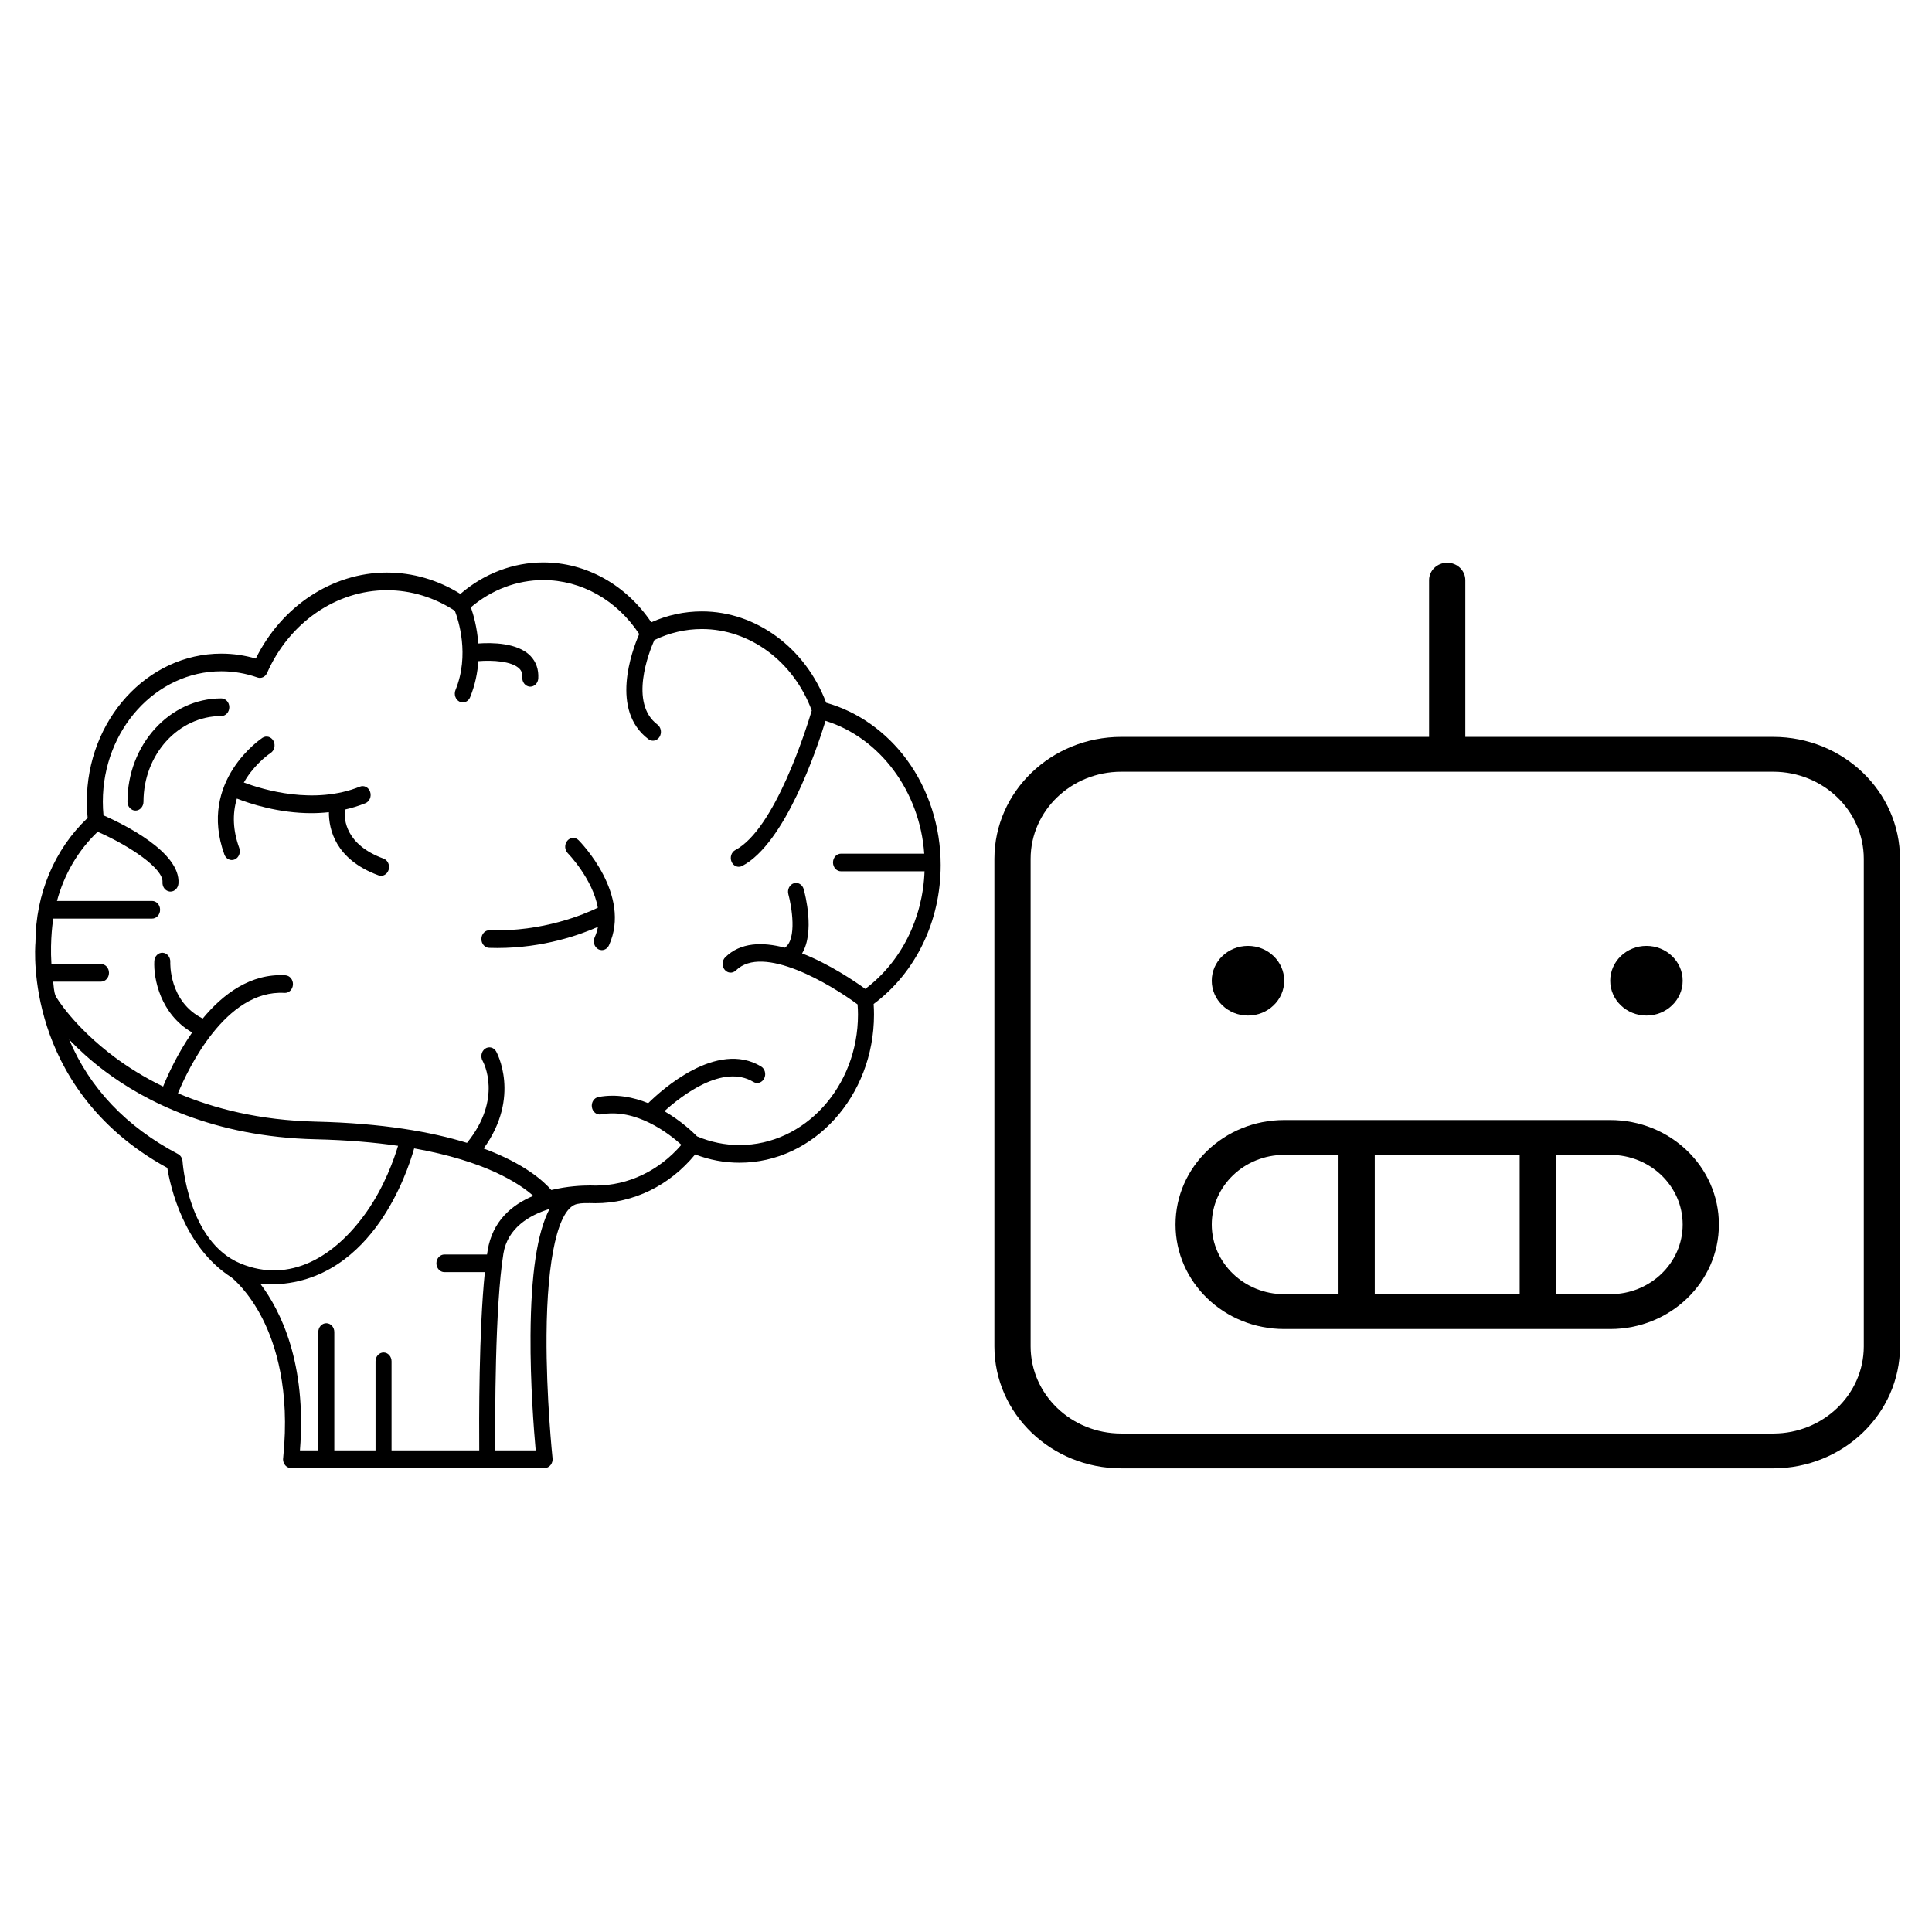
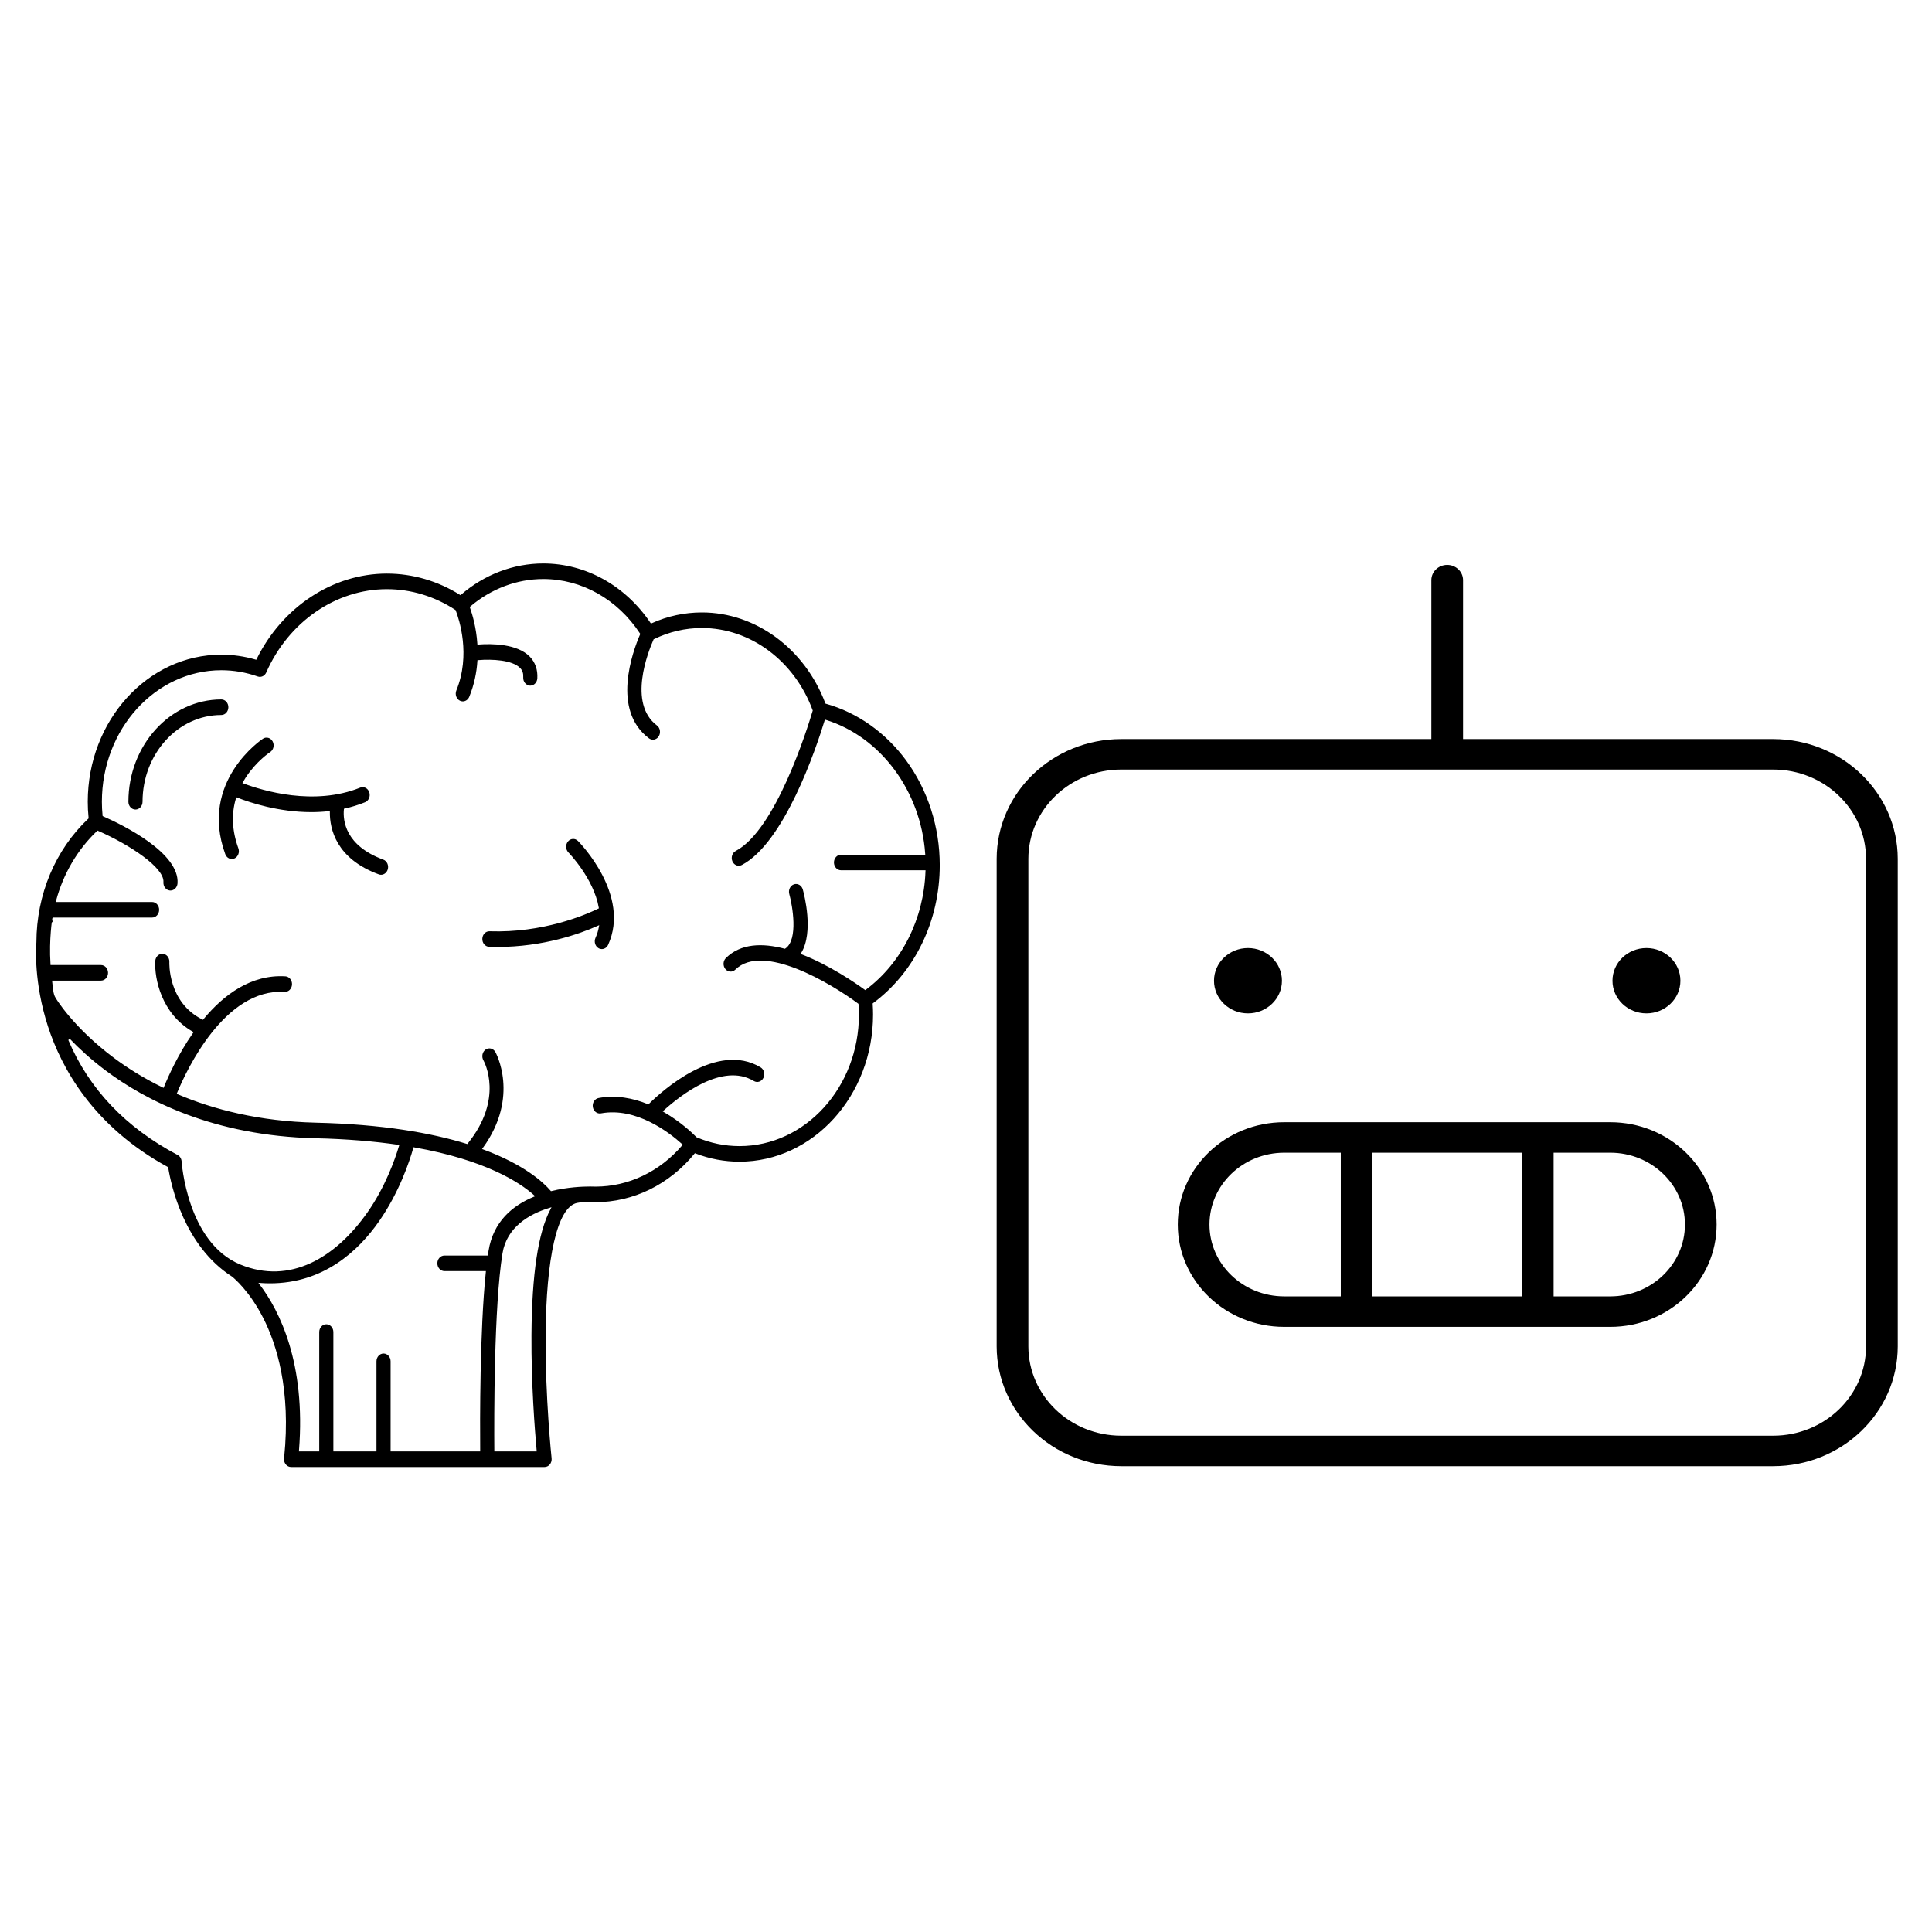
- <svg xmlns="http://www.w3.org/2000/svg" fill="#000000" height="800px" width="800px" version="1.1" id="Capa_1" viewBox="0 0 480.647 480.647" xml:space="preserve">
-   <defs id="defs4" />
-   <g id="g4" transform="matrix(-0.4687497,0,0,0.5163362,234.0272,128.4849)">
-     <path d="m 192.959,331.256 c 10.128,2.011 15.95,26.404 16.229,63.188 0.227,29.885 -3.148,59.018 -3.182,59.309 -0.141,1.205 0.239,2.413 1.046,3.32 0.806,0.907 1.962,1.425 3.175,1.425 h 134.539 c 0.007,0 0.013,0 0.02,0 2.347,0 4.25,-1.903 4.25,-4.25 0,-0.307 -0.033,-0.605 -0.094,-0.894 -3.649,-32.539 3.991,-54.353 11.062,-66.941 7.253,-12.912 15.407,-19.039 16.348,-19.72 25.628,-14.897 32.593,-44.263 34.114,-52.815 39.652,-19.645 56.595,-47.769 63.828,-68.064 7.59,-21.297 6.366,-38.288 6.151,-40.613 -0.06,-23.187 -10.115,-44.888 -27.692,-59.94 0.288,-2.617 0.433,-5.229 0.433,-7.793 0,-39.359 -32.021,-71.38 -71.38,-71.38 -6.199,0 -12.34,0.8 -18.304,2.38 C 349.762,43.182 322.84,27.03 293.926,27.03 c -13.725,0 -27.15,3.55 -39.02,10.293 -12.525,-9.807 -28.023,-15.175 -43.977,-15.175 -22.696,0 -43.866,10.719 -57.325,28.851 -8.544,-3.488 -17.574,-5.253 -26.892,-5.253 -28.733,0 -54.94,17.591 -65.927,44.006 C 44.054,94.016 28.92,103.703 17.978,117.201 6.385,131.503 0,149.538 0,167.982 c 0,27.024 13.252,51.845 35.581,66.916 -0.124,1.718 -0.187,3.424 -0.187,5.097 0,39.359 32.021,71.38 71.38,71.38 8.063,0 15.965,-1.341 23.535,-3.991 13.541,14.986 32.67,23.52 52.954,23.52 0.075,0 0.154,-0.002 0.23,-0.006 0.009,0 0.95,-0.049 2.547,-0.049 1.631,0 4.317,-0.11 6.919,0.407 z M 471.969,215.641 H 445.67 c -2.347,0 -4.25,1.903 -4.25,4.25 0,2.347 1.903,4.25 4.25,4.25 h 25.372 c -0.332,2.167 -0.29,4.635 -1.308,6.908 -0.002,0.004 -0.006,0.005 -0.008,0.01 -0.171,0.521 -9.65,14.786 -31.338,29.48 -6.818,4.62 -15.353,9.568 -25.691,14.129 -2.33,-5.216 -7.498,-15.703 -15.417,-26.036 16.807,-8.795 20.583,-25.912 20.083,-34.416 -0.138,-2.344 -2.154,-4.134 -4.492,-3.994 -2.343,0.138 -4.131,2.149 -3.994,4.492 0.012,0.198 0.88,19.013 -17.21,27.197 -10.823,-11.865 -25.491,-21.834 -43.877,-20.839 -2.344,0.126 -4.141,2.129 -4.014,4.473 0.127,2.344 2.124,4.138 4.473,4.014 31.316,-1.691 51.336,36.923 56.563,48.359 -18.991,7.325 -43.213,13.042 -73.156,13.672 -35.459,0.747 -61.404,4.952 -80.246,10.226 -19.09,-21.327 -8.777,-38.729 -8.29,-39.52 1.243,-1.978 0.656,-4.592 -1.317,-5.847 -1.981,-1.259 -4.607,-0.676 -5.867,1.305 -0.144,0.228 -13.362,21.707 6.634,46.779 -21.763,7.322 -31.915,15.804 -35.907,20.009 -8.492,-1.879 -16.372,-2.194 -20.624,-2.194 -1.513,0 -2.53,0.04 -2.878,0.056 -17.339,-0.028 -33.708,-7.149 -45.548,-19.662 6.825,-5.579 24.167,-17.724 42.621,-14.645 2.314,0.383 4.505,-1.178 4.891,-3.494 0.386,-2.315 -1.178,-4.505 -3.494,-4.891 -9.481,-1.581 -18.532,0.077 -26.39,2.986 -7.031,-6.312 -36.395,-30.531 -59.888,-17.715 -2.06,1.124 -2.82,3.706 -1.696,5.766 1.123,2.061 3.705,2.819 5.766,1.696 16.212,-8.84 38.143,6.653 47.225,14.106 -8.951,4.715 -15.309,10.25 -17.351,12.135 -7.209,2.771 -14.781,4.189 -22.524,4.189 -34.672,0 -62.88,-28.208 -62.88,-62.88 0,-1.602 0.088,-3.245 0.218,-4.897 14.598,-9.823 50.279,-29.148 64.548,-16.38 1.748,1.564 4.436,1.415 6.001,-0.333 1.565,-1.75 1.416,-4.436 -0.333,-6.002 -8.081,-7.23 -19.761,-7.429 -31.582,-4.602 -6.684,-4.016 -3.595,-20.158 -1.908,-25.709 0.685,-2.244 -0.578,-4.618 -2.822,-5.305 -2.244,-0.689 -4.621,0.576 -5.307,2.821 -0.754,2.464 -5.968,20.658 0.855,30.938 -14.679,5.201 -28.161,13.555 -33.551,17.101 C 21.054,214.682 9.497,193.852 8.567,170.977 h 44.336 c 2.347,0 4.25,-1.903 4.25,-4.25 0,-2.347 -1.903,-4.25 -4.25,-4.25 H 8.726 c 2.33,-29.92 23.446,-55.822 52.39,-63.999 4.63,13.686 21.436,59.025 44.204,69.913 0.591,0.283 1.216,0.417 1.831,0.417 1.585,0 3.107,-0.892 3.837,-2.418 1.013,-2.117 0.117,-4.655 -2.001,-5.667 C 88.03,150.7 71.352,102.415 68.435,93.528 c 9.553,-23.553 32.781,-39.282 58.277,-39.282 8.788,0 17.277,1.804 25.267,5.321 2.817,5.791 13.526,30.335 -1.655,40.722 -1.937,1.326 -2.433,3.971 -1.108,5.908 0.824,1.204 2.156,1.851 3.512,1.851 0.827,0 1.662,-0.241 2.396,-0.743 20.297,-13.887 8.918,-42.202 4.892,-50.665 11.836,-16.318 30.686,-25.991 50.914,-25.991 13.919,0 27.44,4.645 38.417,13.128 -1.371,3.545 -3.337,9.772 -3.93,17.424 -7.106,-0.473 -20.821,-0.432 -27.668,5.973 -3.012,2.818 -4.454,6.576 -4.167,10.867 0.15,2.246 2.018,3.967 4.236,3.967 0.095,0 0.191,-0.003 0.287,-0.009 2.342,-0.156 4.114,-2.182 3.958,-4.523 -0.117,-1.755 0.342,-3.017 1.49,-4.092 3.936,-3.688 14.39,-4.219 21.837,-3.668 0.403,5.5 1.673,11.407 4.361,17.382 0.708,1.574 2.257,2.507 3.878,2.507 0.583,0 1.176,-0.121 1.742,-0.375 2.141,-0.963 3.095,-3.479 2.131,-5.62 -7.614,-16.919 -1.483,-33.83 0.342,-38.148 10.898,-6.494 23.342,-9.93 36.082,-9.93 26.885,0 51.839,15.644 63.575,39.855 0.923,1.903 3.105,2.839 5.12,2.194 6.201,-1.985 12.656,-2.991 19.185,-2.991 34.672,0 62.88,28.208 62.88,62.88 0,2.148 -0.119,4.338 -0.35,6.536 -10.667,4.266 -40.952,17.742 -39.793,32.814 0.171,2.229 2.034,3.924 4.233,3.924 0.109,0 0.22,-0.004 0.331,-0.013 2.34,-0.18 4.091,-2.223 3.911,-4.564 -0.496,-6.452 17.055,-17.318 34.404,-24.241 10.378,8.96 17.797,20.513 21.598,33.337 h -50.475 c -2.347,0 -4.25,1.903 -4.25,4.25 0,2.347 1.903,4.25 4.25,4.25 h 52.438 c 0,-0.002 1.838,9.689 0.986,21.878 z m -264.37,118 c 10.769,3.016 22.284,9.211 24.485,21.535 4.532,25.377 4.444,79.409 4.319,94.822 H 214.95 c 0.952,-9.586 2.911,-32.329 2.739,-55.547 -0.217,-29.249 -3.508,-49.424 -10.09,-60.81 z m 132.468,116.357 h -9.74 v -57.027 c 0,-2.347 -1.903,-4.25 -4.25,-4.25 -2.347,0 -4.25,1.903 -4.25,4.25 v 57.027 h -21.879 v -42.923 c 0,-2.347 -1.903,-4.25 -4.25,-4.25 -2.347,0 -4.25,1.903 -4.25,4.25 v 42.923 h -46.541 c 0.126,-13.917 0.227,-57.652 -2.982,-85.894 h 21.467 c 2.347,0 4.25,-1.903 4.25,-4.25 0,-2.347 -1.903,-4.25 -4.25,-4.25 h -22.619 c -0.106,-0.651 -0.212,-1.301 -0.322,-1.922 -2.549,-14.274 -12.952,-22.076 -24.235,-26.329 7.513,-6.063 25.5,-16.797 63.228,-22.868 2.072,6.62 7.512,21.437 18.208,35.387 11.094,14.47 29.715,30.131 58.332,30.131 1.635,0 3.308,-0.058 5.009,-0.164 -10.553,12.695 -24.583,37.945 -20.926,80.159 z m 31.475,-90.031 c -26.007,9.732 -50.053,-3.105 -66.989,-25.064 -9.273,-12.022 -14.379,-25.078 -16.566,-31.666 12.573,-1.652 27.094,-2.795 43.85,-3.147 54.288,-1.143 90.728,-18.466 111.737,-32.796 7.777,-5.305 14.056,-10.571 18.981,-15.245 -10.942,23.479 -30.331,42.005 -57.779,55.149 -1.307,0.625 -2.205,1.879 -2.383,3.316 -0.043,0.337 -2.767,38.944 -30.851,49.453 z" id="path1" />
-     <path d="m 381.806,96.161 c 22.777,0 41.307,18.53 41.307,41.307 0,2.347 1.903,4.25 4.25,4.25 2.347,0 4.25,-1.903 4.25,-4.25 0,-27.464 -22.343,-49.807 -49.807,-49.807 -2.347,0 -4.25,1.903 -4.25,4.25 0,2.347 1.902,4.25 4.25,4.25 z" id="path2" />
-     <path d="m 297.026,173.148 c 0.445,0 0.899,-0.07 1.344,-0.219 22.969,-7.656 26.379,-22.264 26.33,-30.434 3.146,0.311 6.257,0.467 9.295,0.467 17.514,0 32.712,-4.593 39.55,-7.032 2.482,7.51 2.067,15.476 -1.261,23.795 -0.872,2.18 0.188,4.653 2.367,5.524 0.518,0.208 1.052,0.305 1.577,0.305 1.686,0 3.283,-1.011 3.947,-2.672 14.214,-35.534 -19.895,-56.037 -20.241,-56.24 -2.026,-1.188 -4.629,-0.508 -5.816,1.517 -1.187,2.025 -0.508,4.629 1.517,5.816 0.071,0.042 7.155,4.247 12.803,12.105 0.501,0.698 0.969,1.401 1.414,2.108 -10.159,3.465 -37.252,10.926 -61.599,2 -2.202,-0.809 -4.645,0.324 -5.453,2.527 -0.808,2.204 0.323,4.645 2.527,5.453 3.623,1.328 7.279,2.335 10.923,3.075 0.524,5.078 -0.603,16.966 -20.569,23.622 -2.227,0.742 -3.43,3.149 -2.688,5.375 0.595,1.782 2.253,2.908 4.033,2.908 z" id="path3" />
-     <path d="m 239.651,207.864 c 2.346,-0.071 4.19,-2.031 4.119,-4.377 -0.071,-2.346 -2.017,-4.202 -4.377,-4.119 -28.227,0.858 -50.417,-7.755 -57.427,-10.851 2.708,-13.839 15.664,-25.994 15.944,-26.253 1.729,-1.586 1.846,-4.274 0.26,-6.004 -1.586,-1.729 -4.275,-1.848 -6.005,-0.261 -1.16,1.063 -28.263,26.316 -16.12,50.603 0.745,1.49 2.246,2.351 3.805,2.351 0.639,0 1.287,-0.145 1.897,-0.45 2.1,-1.049 2.951,-3.603 1.901,-5.702 -0.833,-1.667 -1.395,-3.36 -1.743,-5.061 9.435,3.81 28.898,10.189 53.464,10.189 1.412,0 2.839,-0.021 4.282,-0.065 z" id="path4" />
+ <svg xmlns="http://www.w3.org/2000/svg" xmlns:xlink="http://www.w3.org/1999/xlink" fill="#000000" height="800px" width="800px" version="1.1" id="Capa_1" viewBox="0 0 480.647 480.647" xml:space="preserve">
+   <defs id="defs4">
+     <linearGradient id="swatch2">
+       <stop style="stop-color:#ffffff;stop-opacity:1;" offset="0" id="stop2" />
+     </linearGradient>
+     <linearGradient id="swatch1">
+       <stop style="stop-color:#ffffff;stop-opacity:1;" offset="0" id="stop1" />
+     </linearGradient>
+     <linearGradient xlink:href="#swatch1" id="linearGradient1" x1="0" y1="240.323" x2="480.647" y2="240.323" gradientUnits="userSpaceOnUse" />
+     <linearGradient xlink:href="#swatch2" id="linearGradient2" x1="28" y1="116" x2="228" y2="116" gradientUnits="userSpaceOnUse" />
+   </defs>
+   <g id="g4" transform="matrix(-0.4687497,0,0,0.5163362,234.0272,128.4849)" style="stroke:url(#linearGradient1)">
+     <path d="m 192.959,331.256 c 10.128,2.011 15.95,26.404 16.229,63.188 0.227,29.885 -3.148,59.018 -3.182,59.309 -0.141,1.205 0.239,2.413 1.046,3.32 0.806,0.907 1.962,1.425 3.175,1.425 h 134.539 c 0.007,0 0.013,0 0.02,0 2.347,0 4.25,-1.903 4.25,-4.25 0,-0.307 -0.033,-0.605 -0.094,-0.894 -3.649,-32.539 3.991,-54.353 11.062,-66.941 7.253,-12.912 15.407,-19.039 16.348,-19.72 25.628,-14.897 32.593,-44.263 34.114,-52.815 39.652,-19.645 56.595,-47.769 63.828,-68.064 7.59,-21.297 6.366,-38.288 6.151,-40.613 -0.06,-23.187 -10.115,-44.888 -27.692,-59.94 0.288,-2.617 0.433,-5.229 0.433,-7.793 0,-39.359 -32.021,-71.38 -71.38,-71.38 -6.199,0 -12.34,0.8 -18.304,2.38 C 349.762,43.182 322.84,27.03 293.926,27.03 c -13.725,0 -27.15,3.55 -39.02,10.293 -12.525,-9.807 -28.023,-15.175 -43.977,-15.175 -22.696,0 -43.866,10.719 -57.325,28.851 -8.544,-3.488 -17.574,-5.253 -26.892,-5.253 -28.733,0 -54.94,17.591 -65.927,44.006 C 44.054,94.016 28.92,103.703 17.978,117.201 6.385,131.503 0,149.538 0,167.982 c 0,27.024 13.252,51.845 35.581,66.916 -0.124,1.718 -0.187,3.424 -0.187,5.097 0,39.359 32.021,71.38 71.38,71.38 8.063,0 15.965,-1.341 23.535,-3.991 13.541,14.986 32.67,23.52 52.954,23.52 0.075,0 0.154,-0.002 0.23,-0.006 0.009,0 0.95,-0.049 2.547,-0.049 1.631,0 4.317,-0.11 6.919,0.407 z M 471.969,215.641 H 445.67 c -2.347,0 -4.25,1.903 -4.25,4.25 0,2.347 1.903,4.25 4.25,4.25 h 25.372 c -0.332,2.167 -0.29,4.635 -1.308,6.908 -0.002,0.004 -0.006,0.005 -0.008,0.01 -0.171,0.521 -9.65,14.786 -31.338,29.48 -6.818,4.62 -15.353,9.568 -25.691,14.129 -2.33,-5.216 -7.498,-15.703 -15.417,-26.036 16.807,-8.795 20.583,-25.912 20.083,-34.416 -0.138,-2.344 -2.154,-4.134 -4.492,-3.994 -2.343,0.138 -4.131,2.149 -3.994,4.492 0.012,0.198 0.88,19.013 -17.21,27.197 -10.823,-11.865 -25.491,-21.834 -43.877,-20.839 -2.344,0.126 -4.141,2.129 -4.014,4.473 0.127,2.344 2.124,4.138 4.473,4.014 31.316,-1.691 51.336,36.923 56.563,48.359 -18.991,7.325 -43.213,13.042 -73.156,13.672 -35.459,0.747 -61.404,4.952 -80.246,10.226 -19.09,-21.327 -8.777,-38.729 -8.29,-39.52 1.243,-1.978 0.656,-4.592 -1.317,-5.847 -1.981,-1.259 -4.607,-0.676 -5.867,1.305 -0.144,0.228 -13.362,21.707 6.634,46.779 -21.763,7.322 -31.915,15.804 -35.907,20.009 -8.492,-1.879 -16.372,-2.194 -20.624,-2.194 -1.513,0 -2.53,0.04 -2.878,0.056 -17.339,-0.028 -33.708,-7.149 -45.548,-19.662 6.825,-5.579 24.167,-17.724 42.621,-14.645 2.314,0.383 4.505,-1.178 4.891,-3.494 0.386,-2.315 -1.178,-4.505 -3.494,-4.891 -9.481,-1.581 -18.532,0.077 -26.39,2.986 -7.031,-6.312 -36.395,-30.531 -59.888,-17.715 -2.06,1.124 -2.82,3.706 -1.696,5.766 1.123,2.061 3.705,2.819 5.766,1.696 16.212,-8.84 38.143,6.653 47.225,14.106 -8.951,4.715 -15.309,10.25 -17.351,12.135 -7.209,2.771 -14.781,4.189 -22.524,4.189 -34.672,0 -62.88,-28.208 -62.88,-62.88 0,-1.602 0.088,-3.245 0.218,-4.897 14.598,-9.823 50.279,-29.148 64.548,-16.38 1.748,1.564 4.436,1.415 6.001,-0.333 1.565,-1.75 1.416,-4.436 -0.333,-6.002 -8.081,-7.23 -19.761,-7.429 -31.582,-4.602 -6.684,-4.016 -3.595,-20.158 -1.908,-25.709 0.685,-2.244 -0.578,-4.618 -2.822,-5.305 -2.244,-0.689 -4.621,0.576 -5.307,2.821 -0.754,2.464 -5.968,20.658 0.855,30.938 -14.679,5.201 -28.161,13.555 -33.551,17.101 C 21.054,214.682 9.497,193.852 8.567,170.977 h 44.336 c 2.347,0 4.25,-1.903 4.25,-4.25 0,-2.347 -1.903,-4.25 -4.25,-4.25 H 8.726 c 2.33,-29.92 23.446,-55.822 52.39,-63.999 4.63,13.686 21.436,59.025 44.204,69.913 0.591,0.283 1.216,0.417 1.831,0.417 1.585,0 3.107,-0.892 3.837,-2.418 1.013,-2.117 0.117,-4.655 -2.001,-5.667 C 88.03,150.7 71.352,102.415 68.435,93.528 c 9.553,-23.553 32.781,-39.282 58.277,-39.282 8.788,0 17.277,1.804 25.267,5.321 2.817,5.791 13.526,30.335 -1.655,40.722 -1.937,1.326 -2.433,3.971 -1.108,5.908 0.824,1.204 2.156,1.851 3.512,1.851 0.827,0 1.662,-0.241 2.396,-0.743 20.297,-13.887 8.918,-42.202 4.892,-50.665 11.836,-16.318 30.686,-25.991 50.914,-25.991 13.919,0 27.44,4.645 38.417,13.128 -1.371,3.545 -3.337,9.772 -3.93,17.424 -7.106,-0.473 -20.821,-0.432 -27.668,5.973 -3.012,2.818 -4.454,6.576 -4.167,10.867 0.15,2.246 2.018,3.967 4.236,3.967 0.095,0 0.191,-0.003 0.287,-0.009 2.342,-0.156 4.114,-2.182 3.958,-4.523 -0.117,-1.755 0.342,-3.017 1.49,-4.092 3.936,-3.688 14.39,-4.219 21.837,-3.668 0.403,5.5 1.673,11.407 4.361,17.382 0.708,1.574 2.257,2.507 3.878,2.507 0.583,0 1.176,-0.121 1.742,-0.375 2.141,-0.963 3.095,-3.479 2.131,-5.62 -7.614,-16.919 -1.483,-33.83 0.342,-38.148 10.898,-6.494 23.342,-9.93 36.082,-9.93 26.885,0 51.839,15.644 63.575,39.855 0.923,1.903 3.105,2.839 5.12,2.194 6.201,-1.985 12.656,-2.991 19.185,-2.991 34.672,0 62.88,28.208 62.88,62.88 0,2.148 -0.119,4.338 -0.35,6.536 -10.667,4.266 -40.952,17.742 -39.793,32.814 0.171,2.229 2.034,3.924 4.233,3.924 0.109,0 0.22,-0.004 0.331,-0.013 2.34,-0.18 4.091,-2.223 3.911,-4.564 -0.496,-6.452 17.055,-17.318 34.404,-24.241 10.378,8.96 17.797,20.513 21.598,33.337 h -50.475 c -2.347,0 -4.25,1.903 -4.25,4.25 0,2.347 1.903,4.25 4.25,4.25 h 52.438 c 0,-0.002 1.838,9.689 0.986,21.878 z m -264.37,118 c 10.769,3.016 22.284,9.211 24.485,21.535 4.532,25.377 4.444,79.409 4.319,94.822 H 214.95 c 0.952,-9.586 2.911,-32.329 2.739,-55.547 -0.217,-29.249 -3.508,-49.424 -10.09,-60.81 z m 132.468,116.357 h -9.74 v -57.027 c 0,-2.347 -1.903,-4.25 -4.25,-4.25 -2.347,0 -4.25,1.903 -4.25,4.25 v 57.027 h -21.879 v -42.923 c 0,-2.347 -1.903,-4.25 -4.25,-4.25 -2.347,0 -4.25,1.903 -4.25,4.25 v 42.923 h -46.541 c 0.126,-13.917 0.227,-57.652 -2.982,-85.894 h 21.467 c 2.347,0 4.25,-1.903 4.25,-4.25 0,-2.347 -1.903,-4.25 -4.25,-4.25 h -22.619 c -0.106,-0.651 -0.212,-1.301 -0.322,-1.922 -2.549,-14.274 -12.952,-22.076 -24.235,-26.329 7.513,-6.063 25.5,-16.797 63.228,-22.868 2.072,6.62 7.512,21.437 18.208,35.387 11.094,14.47 29.715,30.131 58.332,30.131 1.635,0 3.308,-0.058 5.009,-0.164 -10.553,12.695 -24.583,37.945 -20.926,80.159 z m 31.475,-90.031 c -26.007,9.732 -50.053,-3.105 -66.989,-25.064 -9.273,-12.022 -14.379,-25.078 -16.566,-31.666 12.573,-1.652 27.094,-2.795 43.85,-3.147 54.288,-1.143 90.728,-18.466 111.737,-32.796 7.777,-5.305 14.056,-10.571 18.981,-15.245 -10.942,23.479 -30.331,42.005 -57.779,55.149 -1.307,0.625 -2.205,1.879 -2.383,3.316 -0.043,0.337 -2.767,38.944 -30.851,49.453 z" id="path1" style="stroke:url(#linearGradient1)" />
+     <path d="m 381.806,96.161 c 22.777,0 41.307,18.53 41.307,41.307 0,2.347 1.903,4.25 4.25,4.25 2.347,0 4.25,-1.903 4.25,-4.25 0,-27.464 -22.343,-49.807 -49.807,-49.807 -2.347,0 -4.25,1.903 -4.25,4.25 0,2.347 1.902,4.25 4.25,4.25 z" id="path2" style="stroke:url(#linearGradient1)" />
+     <path d="m 297.026,173.148 c 0.445,0 0.899,-0.07 1.344,-0.219 22.969,-7.656 26.379,-22.264 26.33,-30.434 3.146,0.311 6.257,0.467 9.295,0.467 17.514,0 32.712,-4.593 39.55,-7.032 2.482,7.51 2.067,15.476 -1.261,23.795 -0.872,2.18 0.188,4.653 2.367,5.524 0.518,0.208 1.052,0.305 1.577,0.305 1.686,0 3.283,-1.011 3.947,-2.672 14.214,-35.534 -19.895,-56.037 -20.241,-56.24 -2.026,-1.188 -4.629,-0.508 -5.816,1.517 -1.187,2.025 -0.508,4.629 1.517,5.816 0.071,0.042 7.155,4.247 12.803,12.105 0.501,0.698 0.969,1.401 1.414,2.108 -10.159,3.465 -37.252,10.926 -61.599,2 -2.202,-0.809 -4.645,0.324 -5.453,2.527 -0.808,2.204 0.323,4.645 2.527,5.453 3.623,1.328 7.279,2.335 10.923,3.075 0.524,5.078 -0.603,16.966 -20.569,23.622 -2.227,0.742 -3.43,3.149 -2.688,5.375 0.595,1.782 2.253,2.908 4.033,2.908 z" id="path3" style="stroke:url(#linearGradient1)" />
+     <path d="m 239.651,207.864 c 2.346,-0.071 4.19,-2.031 4.119,-4.377 -0.071,-2.346 -2.017,-4.202 -4.377,-4.119 -28.227,0.858 -50.417,-7.755 -57.427,-10.851 2.708,-13.839 15.664,-25.994 15.944,-26.253 1.729,-1.586 1.846,-4.274 0.26,-6.004 -1.586,-1.729 -4.275,-1.848 -6.005,-0.261 -1.16,1.063 -28.263,26.316 -16.12,50.603 0.745,1.49 2.246,2.351 3.805,2.351 0.639,0 1.287,-0.145 1.897,-0.45 2.1,-1.049 2.951,-3.603 1.901,-5.702 -0.833,-1.667 -1.395,-3.36 -1.743,-5.061 9.435,3.81 28.898,10.189 53.464,10.189 1.412,0 2.839,-0.021 4.282,-0.065 z" id="path4" style="stroke:url(#linearGradient1)" />
  </g>
-   <g style="fill:#000000" id="g5" transform="matrix(1.126516,0,0,1.083189,215.8458,127)">
-     <path d="M 200,52 H 132 V 16 a 4,4 0 0 0 -8,0 V 52 H 56 A 28.031,28.031 0 0 0 28,80 v 112 a 28.031,28.031 0 0 0 28,28 h 144 a 28.031,28.031 0 0 0 28,-28 V 80 A 28.031,28.031 0 0 0 200,52 Z m 20,140 a 20.023,20.023 0 0 1 -20,20 H 56 A 20.023,20.023 0 0 1 36,192 V 80 A 20.023,20.023 0 0 1 56,60 h 144 a 20.023,20.023 0 0 1 20,20 z M 164,140 H 92 a 24,24 0 0 0 0,48 h 72 a 24,24 0 0 0 0,-48 z m -20,8 v 32 h -32 v -32 z m -68,16 a 16.018,16.018 0 0 1 16,-16 h 12 v 32 H 92 A 16.018,16.018 0 0 1 76,164 Z m 88,16 h -12 v -32 h 12 a 16,16 0 0 1 0,32 z M 76,108 a 8,8 0 1 1 8,8 8,8 0 0 1 -8,-8 z m 88,0 a 8,8 0 1 1 8,8 8,8 0 0 1 -8,-8 z" id="path1-0" />
+   <g style="fill:#000000;stroke:url(#linearGradient2)" id="g5" transform="matrix(1.126516,0,0,1.083189,215.8458,127)">
+     <path d="M 200,52 H 132 V 16 a 4,4 0 0 0 -8,0 V 52 H 56 A 28.031,28.031 0 0 0 28,80 v 112 a 28.031,28.031 0 0 0 28,28 h 144 a 28.031,28.031 0 0 0 28,-28 V 80 A 28.031,28.031 0 0 0 200,52 Z m 20,140 a 20.023,20.023 0 0 1 -20,20 H 56 A 20.023,20.023 0 0 1 36,192 V 80 A 20.023,20.023 0 0 1 56,60 h 144 a 20.023,20.023 0 0 1 20,20 z M 164,140 H 92 a 24,24 0 0 0 0,48 h 72 a 24,24 0 0 0 0,-48 z m -20,8 v 32 h -32 v -32 z m -68,16 a 16.018,16.018 0 0 1 16,-16 h 12 v 32 H 92 A 16.018,16.018 0 0 1 76,164 Z m 88,16 h -12 v -32 h 12 a 16,16 0 0 1 0,32 z M 76,108 a 8,8 0 1 1 8,8 8,8 0 0 1 -8,-8 z m 88,0 a 8,8 0 1 1 8,8 8,8 0 0 1 -8,-8 z" id="path1-0" style="stroke:url(#linearGradient2)" />
  </g>
</svg>
